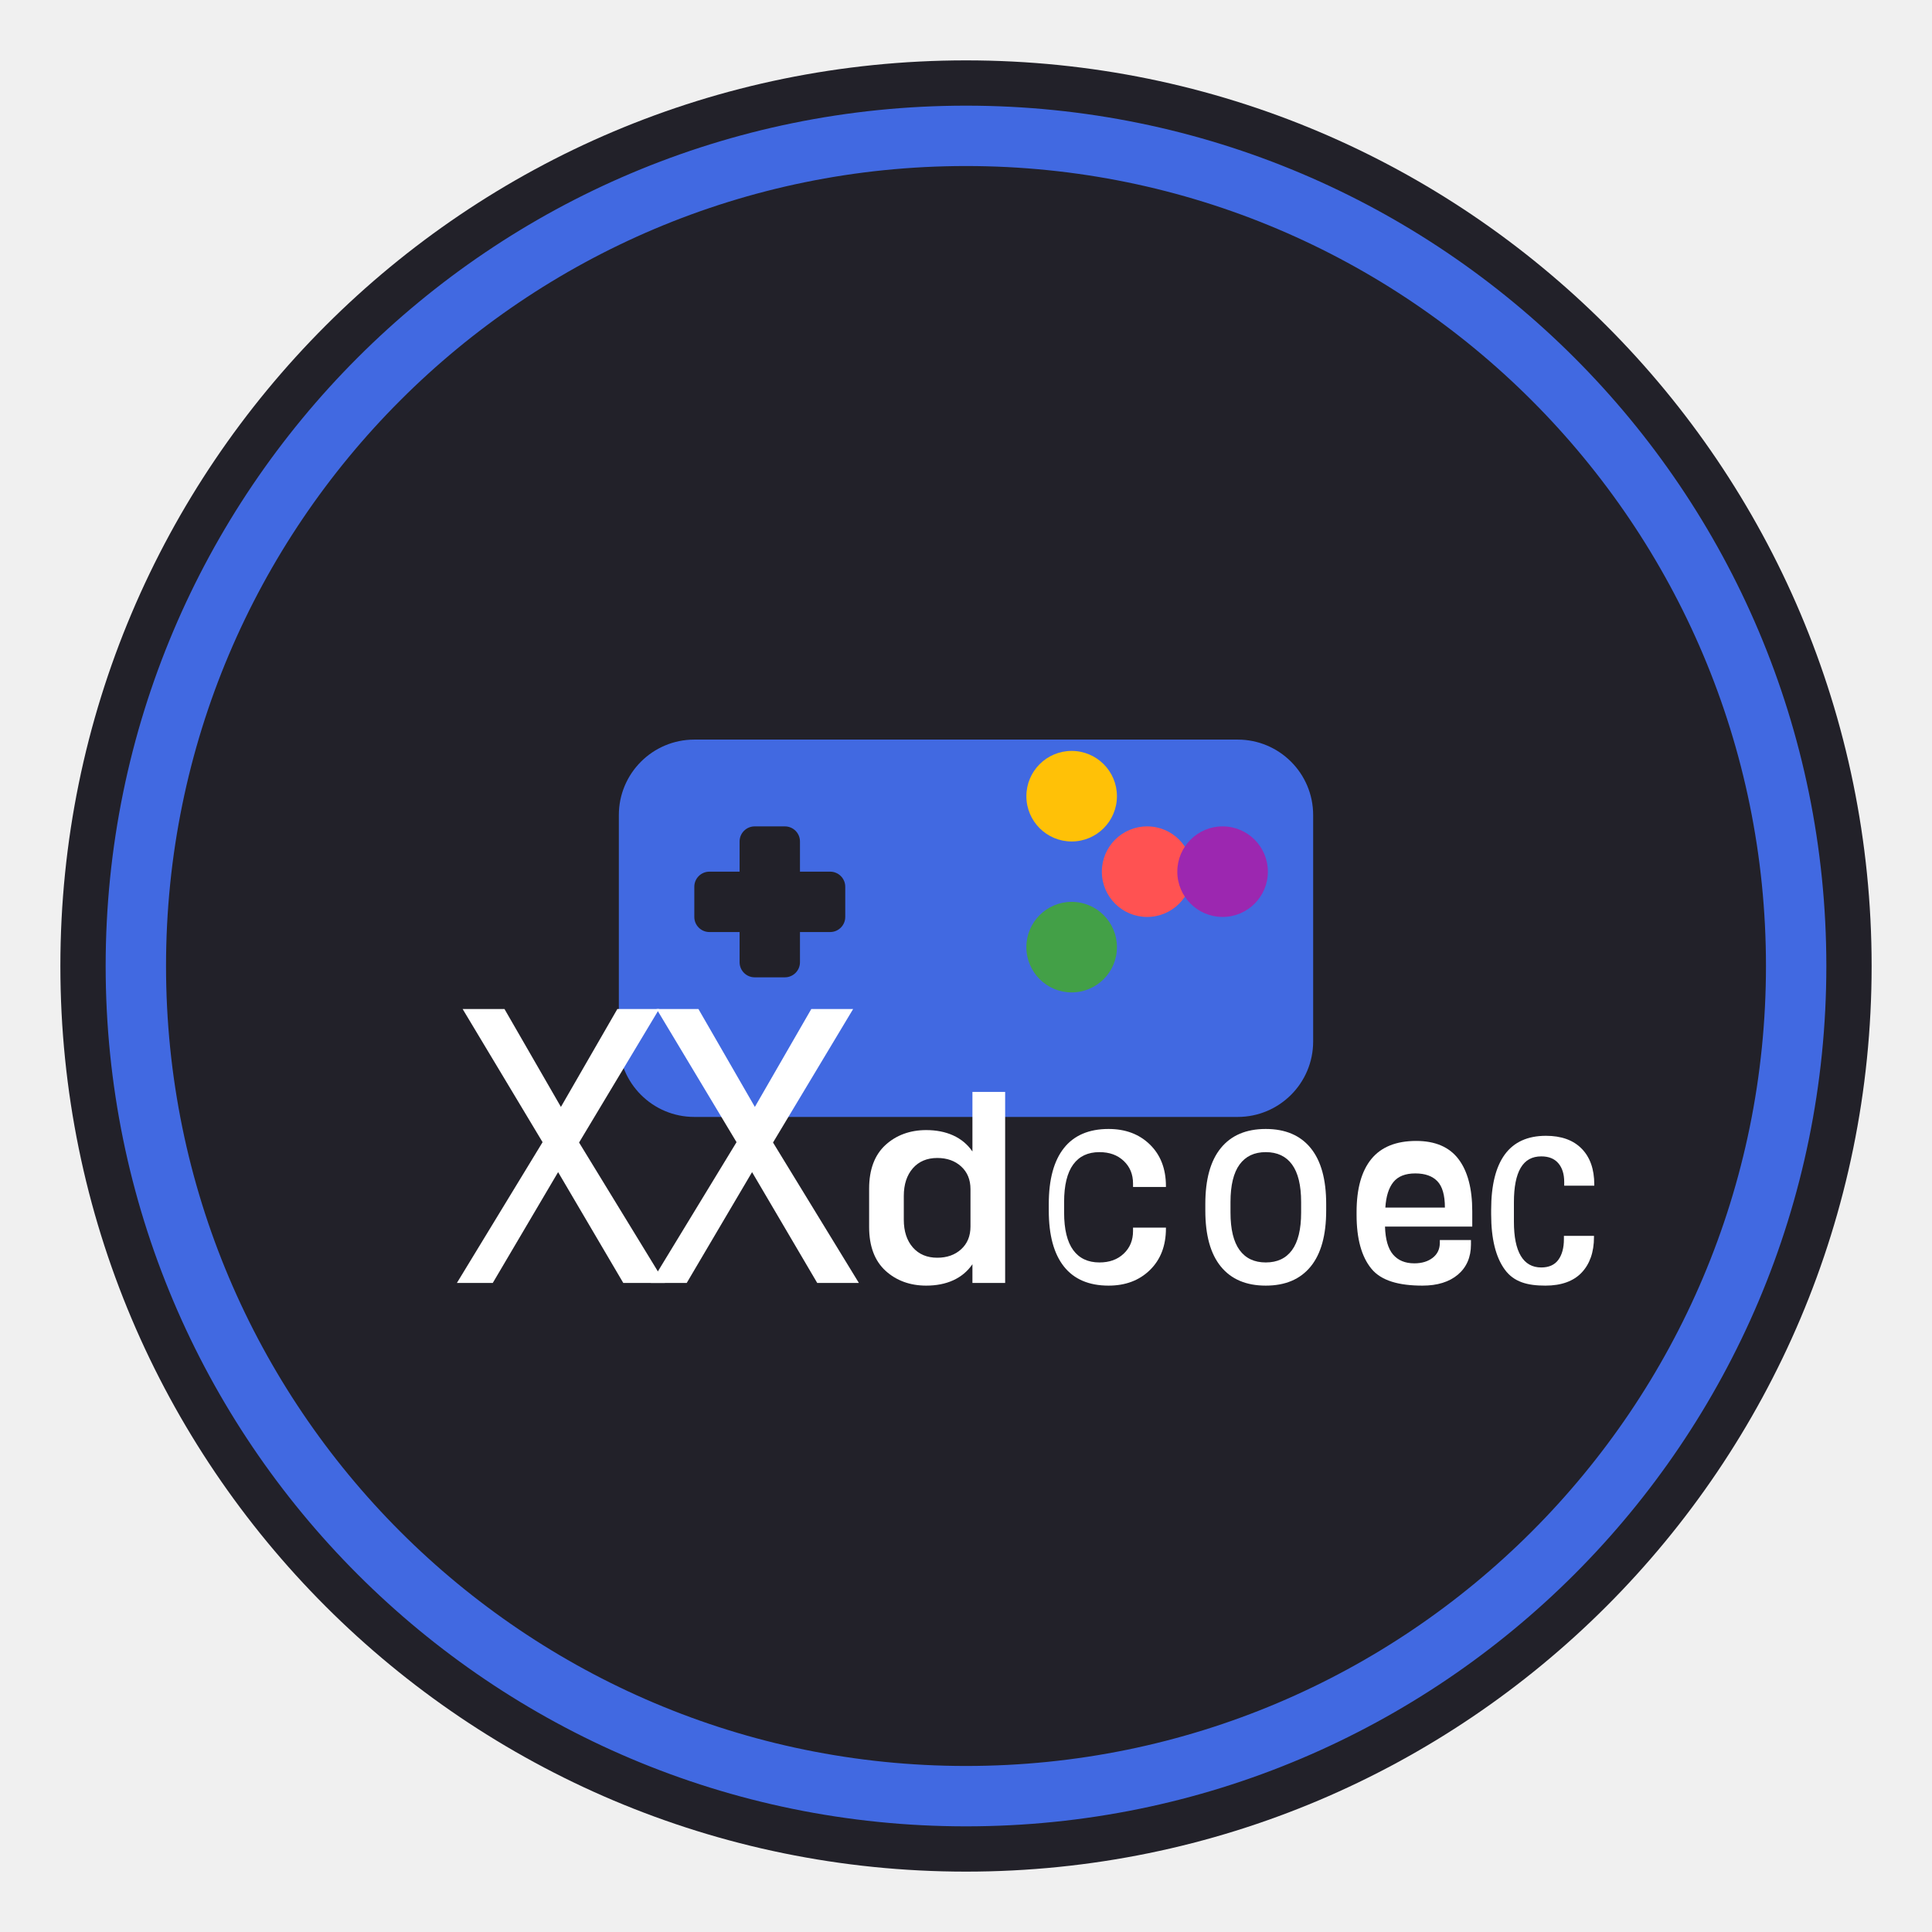
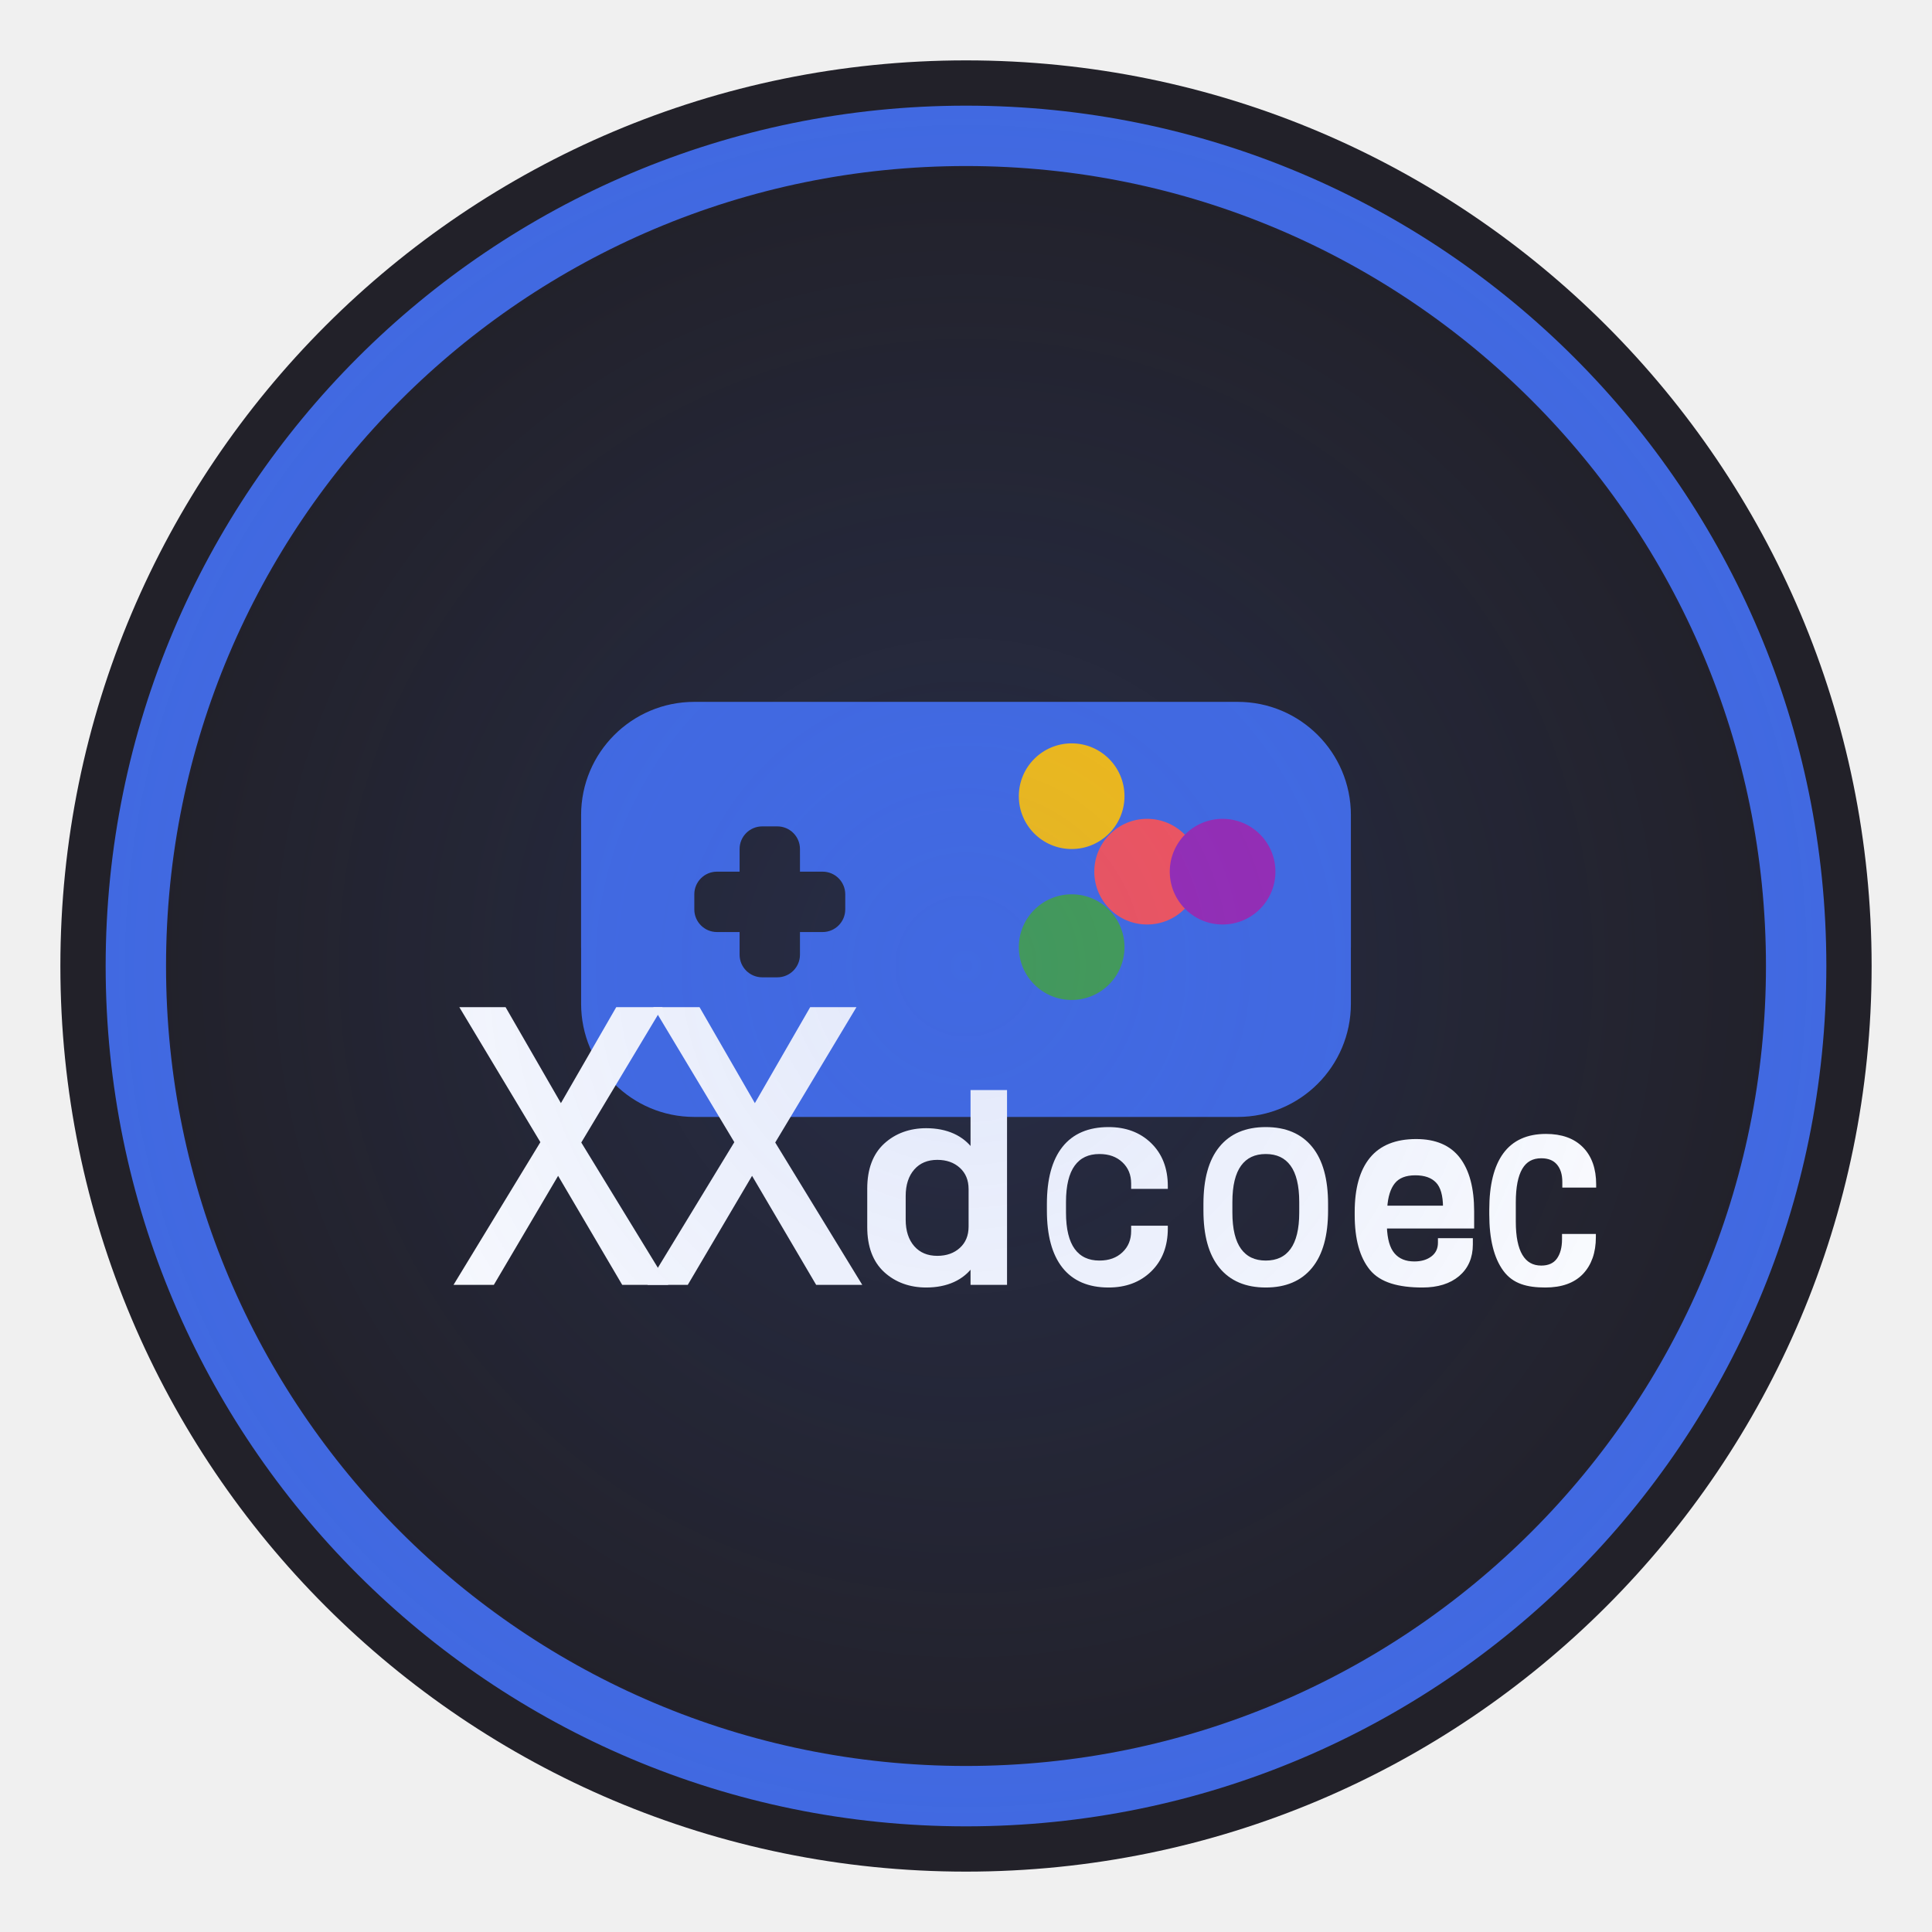
<svg xmlns="http://www.w3.org/2000/svg" width="512" height="512" viewBox="0 0 512 512" fill="none">
  <circle cx="256" cy="256" r="240" fill="#222129" />
  <circle cx="256" cy="256" r="220" fill="none" stroke="#4169E1" stroke-width="16" />
-   <rect x="164" y="196" width="184" height="100" rx="20" fill="#4169E1" />
-   <rect x="184" y="231" width="40" height="16" rx="4" fill="#222129" />
-   <rect x="196" y="219" width="16" height="40" rx="4" fill="#222129" />
-   <circle cx="304" cy="231" r="12" fill="#FF5252" />
-   <circle cx="284" cy="251" r="12" fill="#43A047" />
-   <circle cx="284" cy="211" r="12" fill="#FFC107" />
-   <circle cx="324" cy="231" r="12" fill="#9C27B0" />
-   <path d="M130.586 340L147.906 310.625L165.18 340H176.219L153.461 302.781L174.688 267.406H163.602L148.648 293.344L133.695 267.406H122.609L143.789 302.688L121.078 340H130.586Z" fill="white" />
-   <path d="M181.984 340L199.305 310.625L216.578 340H227.617L204.859 302.781L226.086 267.406H215L200.047 293.344L185.094 267.406H174.008L195.188 302.688L172.477 340H181.984Z" fill="white" />
-   <path d="M245.453 340.703C250.797 340.703 255.094 338.844 257.703 335.031V340H266.375V289.375H257.703V305.156C255.094 301.344 250.75 299.484 245.453 299.484C241.172 299.484 237.5 300.828 234.656 303.438C231.812 306.047 230.328 309.906 230.328 315V325.188C230.328 330.281 231.812 334.141 234.656 336.75C237.5 339.359 241.172 340.703 245.453 340.703ZM248.391 333.312C245.688 333.312 243.516 332.406 241.922 330.594C240.328 328.781 239.516 326.312 239.516 323.234V316.953C239.516 313.875 240.328 311.406 241.922 309.594C243.516 307.781 245.688 306.875 248.391 306.875C250.953 306.875 253.078 307.625 254.719 309.125C256.359 310.625 257.188 312.625 257.188 315.141V325.047C257.188 327.562 256.359 329.562 254.719 331.062C253.078 332.562 250.953 333.312 248.391 333.312Z" fill="white" />
-   <path d="M293.781 340.703C298.219 340.703 301.875 339.359 304.719 336.594C307.562 333.828 308.984 330.141 308.984 325.562V325.328H300.266V326.234C300.266 328.672 299.453 330.672 297.797 332.234C296.141 333.797 294.016 334.562 291.359 334.562C288.328 334.562 286 333.469 284.406 331.281C282.812 329.094 282 325.781 282 321.344V318.547C282 314.109 282.812 310.797 284.406 308.609C286 306.422 288.297 305.328 291.359 305.328C294.016 305.328 296.141 306.094 297.797 307.656C299.453 309.219 300.266 311.219 300.266 313.656V314.562H308.984V314.328C308.984 309.75 307.562 306.062 304.719 303.297C301.875 300.531 298.219 299.188 293.781 299.188C288.594 299.188 284.625 300.875 281.953 304.25C279.281 307.625 277.938 312.562 277.938 319.094V320.797C277.938 327.328 279.281 332.266 281.953 335.641C284.625 339.016 288.594 340.703 293.781 340.703Z" fill="white" />
-   <path d="M335.438 340.703C340.625 340.703 344.594 339.016 347.344 335.641C350.094 332.266 351.453 327.328 351.453 320.797V319.094C351.453 312.562 350.094 307.625 347.344 304.25C344.594 300.875 340.625 299.188 335.438 299.188C330.25 299.188 326.281 300.875 323.531 304.25C320.781 307.625 319.422 312.562 319.422 319.094V320.797C319.422 327.328 320.781 332.266 323.531 335.641C326.281 339.016 330.25 340.703 335.438 340.703ZM335.438 334.562C332.406 334.562 330.094 333.469 328.5 331.281C326.906 329.094 326.094 325.781 326.094 321.344V318.547C326.094 314.109 326.906 310.797 328.5 308.609C330.094 306.422 332.406 305.328 335.438 305.328C338.5 305.328 340.812 306.422 342.406 308.609C344 310.797 344.812 314.109 344.812 318.547V321.344C344.812 325.781 344 329.094 342.406 331.281C340.812 333.469 338.5 334.562 335.438 334.562Z" fill="white" />
-   <path d="M376.961 340.703C380.93 340.703 384.07 339.719 386.352 337.797C388.633 335.875 389.82 333.188 389.82 329.812V328.625H381.57V329.344C381.57 331.031 380.93 332.359 379.68 333.328C378.43 334.297 376.82 334.797 374.805 334.797C372.367 334.797 370.492 334.016 369.164 332.453C367.836 330.891 367.148 328.422 367.039 325.062H390.164V321.016C390.164 314.953 388.93 310.328 386.492 307.141C384.055 303.953 380.32 302.359 375.305 302.359C370.008 302.359 366.039 303.953 363.43 307.141C360.82 310.328 359.508 315.016 359.508 321.203V321.969C359.508 328.281 360.82 333.031 363.43 336.219C366.039 339.406 370.695 340.703 376.961 340.703ZM382.727 320.016H367.133C367.32 317.047 368.023 314.797 369.258 313.266C370.492 311.734 372.43 310.969 375.07 310.969C377.648 310.969 379.586 311.656 380.914 313.031C382.242 314.406 382.914 316.734 382.914 320.016H382.727Z" fill="white" />
-   <path d="M409.547 340.703C413.766 340.703 416.984 339.531 419.141 337.266C421.297 335 422.422 331.859 422.422 327.844V327.516H414.453V328.391C414.453 330.703 413.953 332.531 412.969 333.875C411.984 335.219 410.453 335.891 408.453 335.891C406.047 335.891 404.25 334.859 403.031 332.828C401.812 330.797 401.203 327.766 401.203 323.766V318.641C401.203 314.578 401.797 311.516 403 309.484C404.203 307.453 406 306.453 408.453 306.453C410.422 306.453 411.922 307.047 412.969 308.266C414.016 309.484 414.531 311.141 414.531 313.234V314.219H422.5V313.891C422.5 309.828 421.375 306.656 419.141 304.391C416.906 302.125 413.75 301 409.688 301C404.844 301 401.203 302.656 398.797 305.938C396.391 309.219 395.172 314.109 395.172 320.625V321.781C395.172 328.297 396.391 333.188 398.797 336.469C401.203 339.75 404.766 340.703 409.547 340.703Z" fill="white" />
+   <rect x="154" y="186" width="204" height="110" rx="30" fill="#4169E1" />
+   <rect x="154" y="216" width="40" height="50" rx="15" fill="#4169E1" />
+   <rect x="318" y="216" width="40" height="50" rx="15" fill="#4169E1" />
+   <rect x="184" y="231" width="40" height="16" rx="6" fill="#222129" />
+   <rect x="196" y="219" width="16" height="40" rx="6" fill="#222129" />
+   <circle cx="304" cy="231" r="14" fill="#FF5252" />
+   <circle cx="284" cy="251" r="14" fill="#43A047" />
+   <circle cx="284" cy="211" r="14" fill="#FFC107" />
+   <circle cx="324" cy="231" r="14" fill="#9C27B0" />
+   <path d="M130.586 340L147.906 310.625L165.18 340H176.219L153.461 302.781L174.688 267.406H163.602L148.648 293.344L133.695 267.406H122.609L143.789 302.688L121.078 340H130.586Z" fill="white" stroke="white" stroke-width="1" />
+   <path d="M181.984 340L199.305 310.625L216.578 340H227.617L204.859 302.781L226.086 267.406H215L200.047 293.344L185.094 267.406H174.008L195.188 302.688L172.477 340H181.984Z" fill="white" stroke="white" stroke-width="1" />
+   <path d="M245.453 340.703C250.797 340.703 255.094 338.844 257.703 335.031V340H266.375V289.375H257.703V305.156C255.094 301.344 250.75 299.484 245.453 299.484C241.172 299.484 237.5 300.828 234.656 303.438C231.812 306.047 230.328 309.906 230.328 315V325.188C230.328 330.281 231.812 334.141 234.656 336.75C237.5 339.359 241.172 340.703 245.453 340.703ZM248.391 333.312C245.688 333.312 243.516 332.406 241.922 330.594C240.328 328.781 239.516 326.312 239.516 323.234V316.953C239.516 313.875 240.328 311.406 241.922 309.594C243.516 307.781 245.688 306.875 248.391 306.875C250.953 306.875 253.078 307.625 254.719 309.125C256.359 310.625 257.188 312.625 257.188 315.141V325.047C257.188 327.562 256.359 329.562 254.719 331.062C253.078 332.562 250.953 333.312 248.391 333.312Z" fill="white" stroke="white" stroke-width="1" />
+   <path d="M293.781 340.703C298.219 340.703 301.875 339.359 304.719 336.594C307.562 333.828 308.984 330.141 308.984 325.562V325.328H300.266V326.234C300.266 328.672 299.453 330.672 297.797 332.234C296.141 333.797 294.016 334.562 291.359 334.562C288.328 334.562 286 333.469 284.406 331.281C282.812 329.094 282 325.781 282 321.344V318.547C282 314.109 282.812 310.797 284.406 308.609C286 306.422 288.297 305.328 291.359 305.328C294.016 305.328 296.141 306.094 297.797 307.656C299.453 309.219 300.266 311.219 300.266 313.656V314.562H308.984V314.328C308.984 309.75 307.562 306.062 304.719 303.297C301.875 300.531 298.219 299.188 293.781 299.188C288.594 299.188 284.625 300.875 281.953 304.25C279.281 307.625 277.938 312.562 277.938 319.094V320.797C277.938 327.328 279.281 332.266 281.953 335.641C284.625 339.016 288.594 340.703 293.781 340.703Z" fill="white" stroke="white" stroke-width="1" />
+   <path d="M335.438 340.703C340.625 340.703 344.594 339.016 347.344 335.641C350.094 332.266 351.453 327.328 351.453 320.797V319.094C351.453 312.562 350.094 307.625 347.344 304.25C344.594 300.875 340.625 299.188 335.438 299.188C330.25 299.188 326.281 300.875 323.531 304.25C320.781 307.625 319.422 312.562 319.422 319.094V320.797C319.422 327.328 320.781 332.266 323.531 335.641C326.281 339.016 330.25 340.703 335.438 340.703ZM335.438 334.562C332.406 334.562 330.094 333.469 328.5 331.281C326.906 329.094 326.094 325.781 326.094 321.344V318.547C326.094 314.109 326.906 310.797 328.5 308.609C330.094 306.422 332.406 305.328 335.438 305.328C338.5 305.328 340.812 306.422 342.406 308.609C344 310.797 344.812 314.109 344.812 318.547V321.344C344.812 325.781 344 329.094 342.406 331.281C340.812 333.469 338.5 334.562 335.438 334.562Z" fill="white" stroke="white" stroke-width="1" />
+   <path d="M376.961 340.703C380.93 340.703 384.07 339.719 386.352 337.797C388.633 335.875 389.82 333.188 389.82 329.812V328.625H381.57V329.344C381.57 331.031 380.93 332.359 379.68 333.328C378.43 334.297 376.82 334.797 374.805 334.797C372.367 334.797 370.492 334.016 369.164 332.453C367.836 330.891 367.148 328.422 367.039 325.062H390.164V321.016C390.164 314.953 388.93 310.328 386.492 307.141C384.055 303.953 380.32 302.359 375.305 302.359C370.008 302.359 366.039 303.953 363.43 307.141C360.82 310.328 359.508 315.016 359.508 321.203V321.969C359.508 328.281 360.82 333.031 363.43 336.219C366.039 339.406 370.695 340.703 376.961 340.703ZM382.727 320.016H367.133C367.32 317.047 368.023 314.797 369.258 313.266C370.492 311.734 372.43 310.969 375.07 310.969C377.648 310.969 379.586 311.656 380.914 313.031C382.242 314.406 382.914 316.734 382.914 320.016H382.727Z" fill="white" stroke="white" stroke-width="1" />
+   <path d="M409.547 340.703C413.766 340.703 416.984 339.531 419.141 337.266C421.297 335 422.422 331.859 422.422 327.844V327.516H414.453V328.391C414.453 330.703 413.953 332.531 412.969 333.875C411.984 335.219 410.453 335.891 408.453 335.891C406.047 335.891 404.25 334.859 403.031 332.828C401.812 330.797 401.203 327.766 401.203 323.766V318.641C401.203 314.578 401.797 311.516 403 309.484C404.203 307.453 406 306.453 408.453 306.453C410.422 306.453 411.922 307.047 412.969 308.266C414.016 309.484 414.531 311.141 414.531 313.234V314.219H422.5V313.891C422.5 309.828 421.375 306.656 419.141 304.391C416.906 302.125 413.75 301 409.688 301C404.844 301 401.203 302.656 398.797 305.938C396.391 309.219 395.172 314.109 395.172 320.625V321.781C395.172 328.297 396.391 333.188 398.797 336.469C401.203 339.75 404.766 340.703 409.547 340.703Z" fill="white" stroke="white" stroke-width="1" />
+   <circle cx="256" cy="256" r="230" fill="url(#paint0_radial)" fill-opacity="0.2" />
+   <defs>
+     <radialGradient id="paint0_radial" cx="0" cy="0" r="1" gradientUnits="userSpaceOnUse" gradientTransform="translate(256 256) rotate(90) scale(230)">
+       <stop stop-color="#4169E1" stop-opacity="0.8" />
+       <stop offset="1" stop-color="#4169E1" stop-opacity="0" />
+     </radialGradient>
+   </defs>
</svg>
